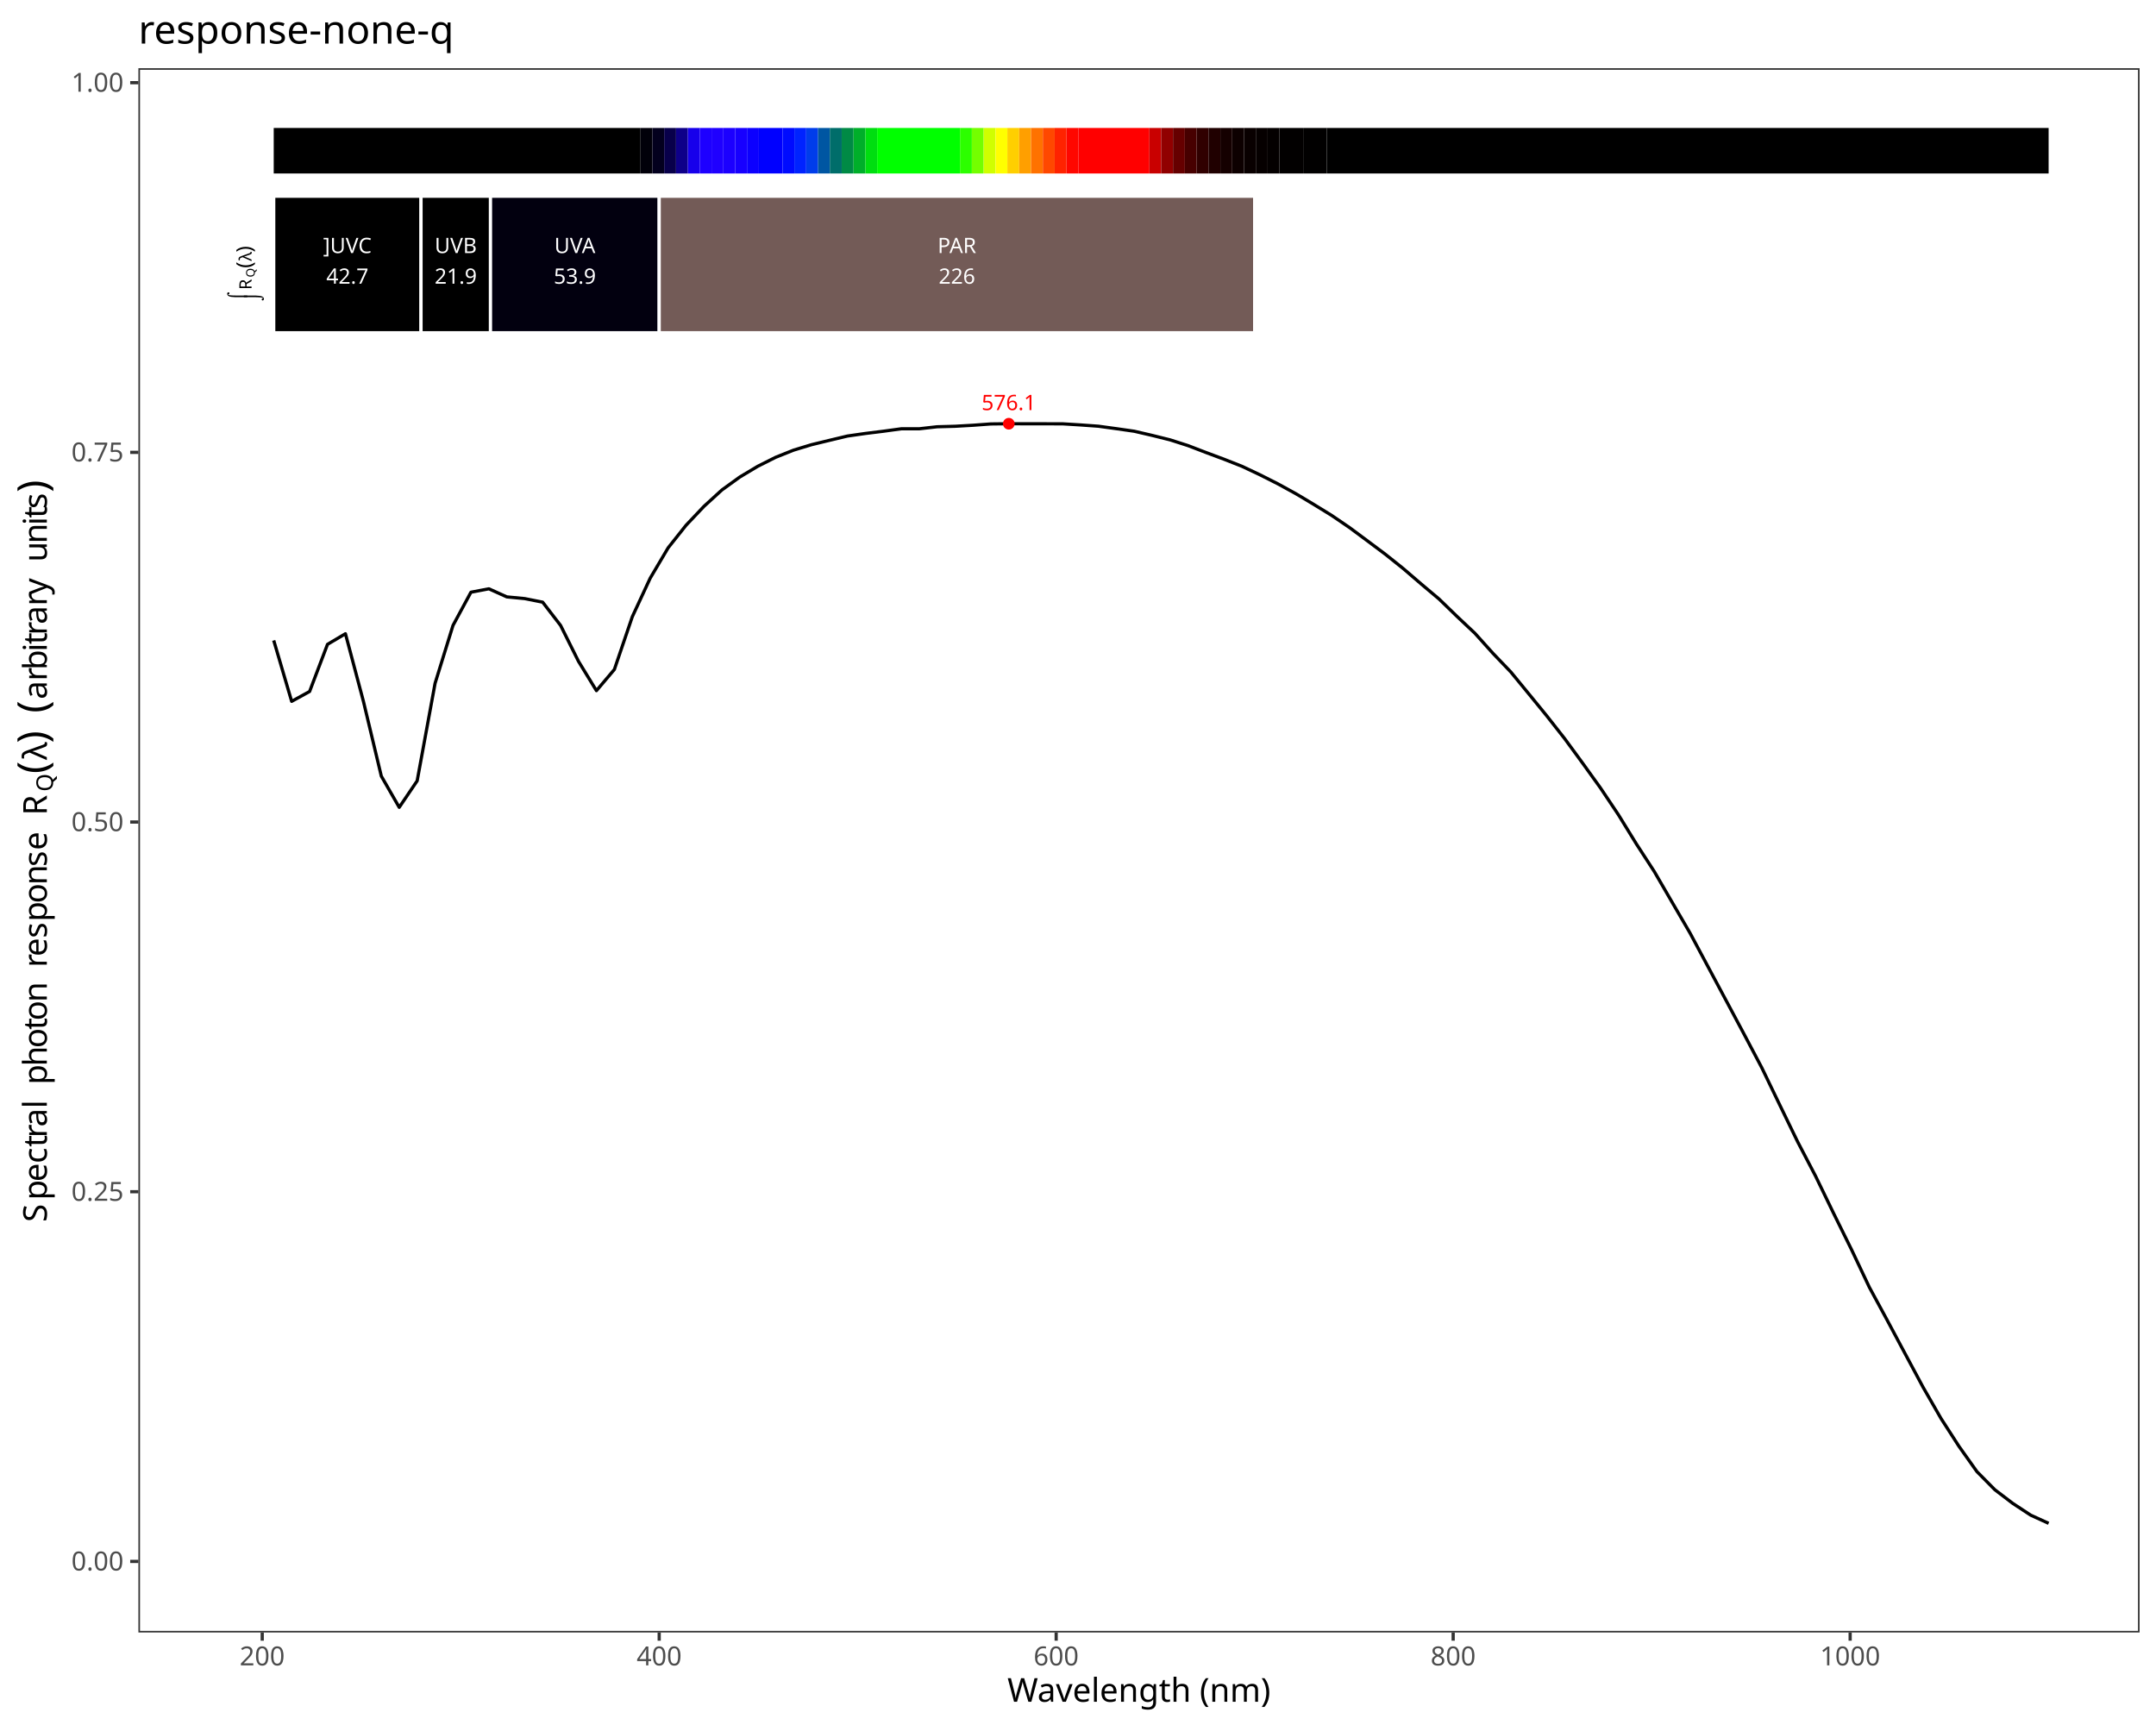
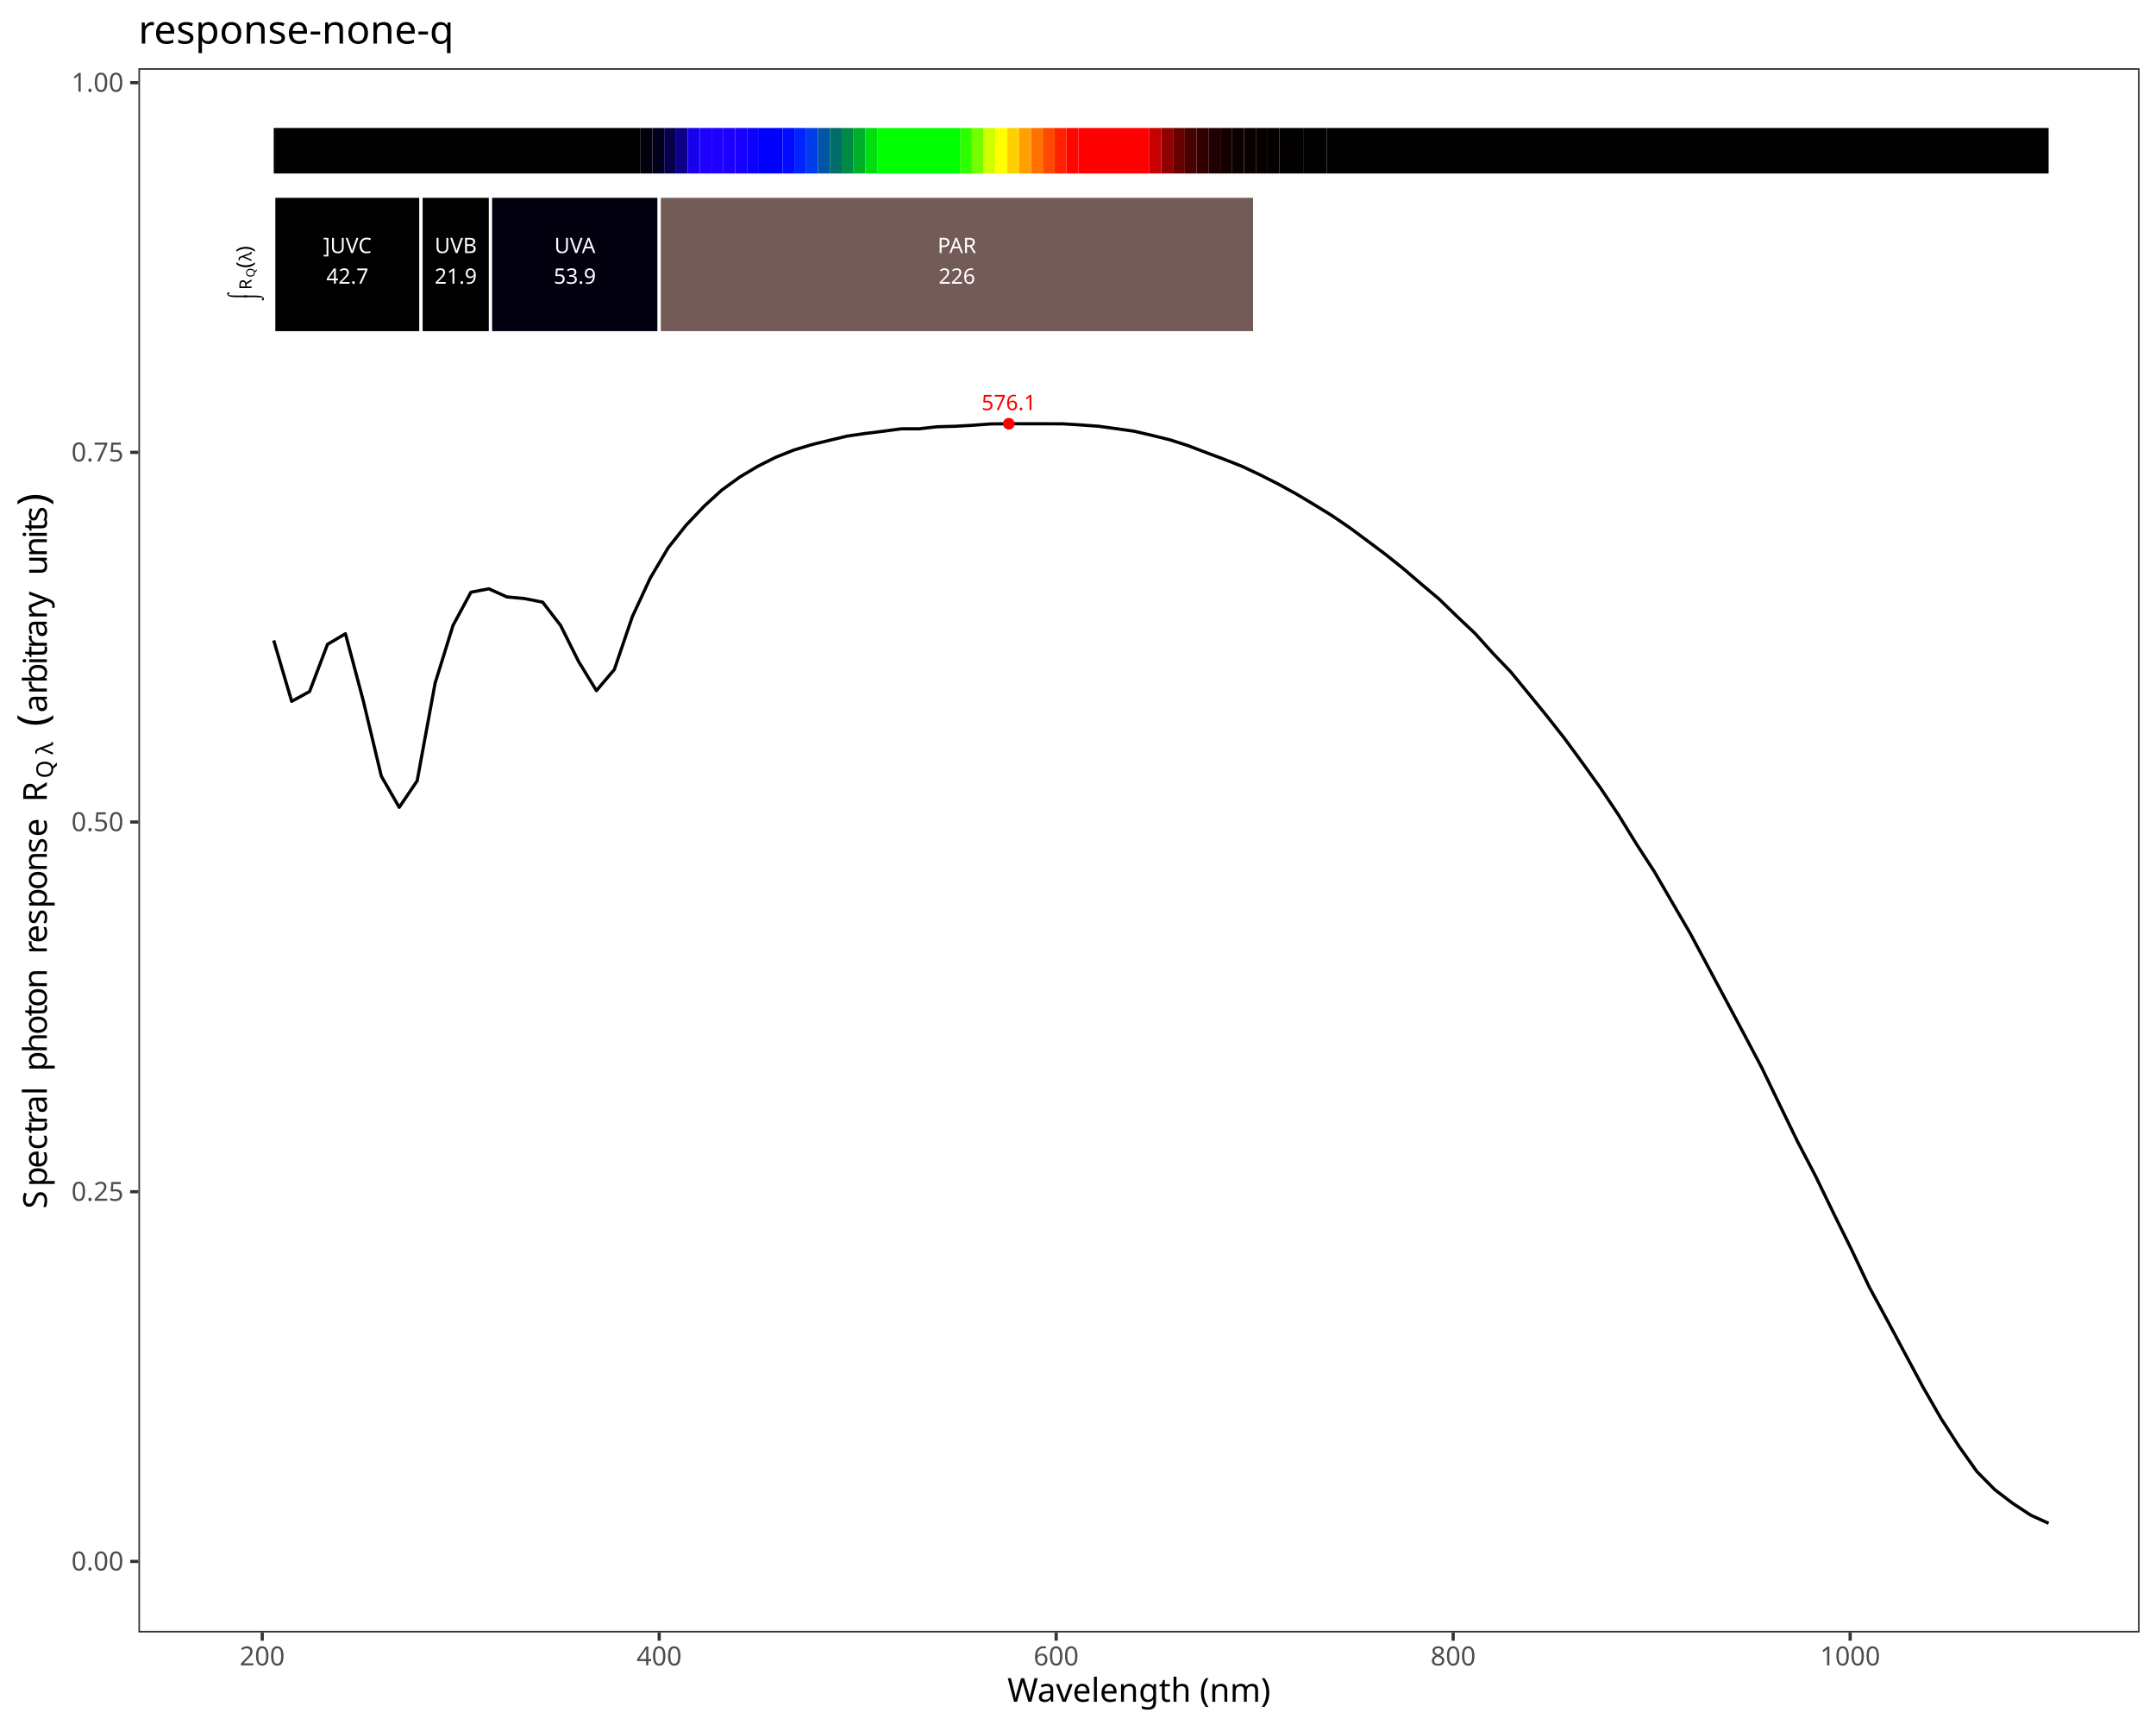
<svg xmlns="http://www.w3.org/2000/svg" class="svglite" data-engine-version="2.0" width="720.00pt" height="576.00pt" viewBox="0 0 720.00 576.00">
  <defs>
    <style type="text/css">
    .svglite line, .svglite polyline, .svglite polygon, .svglite path, .svglite rect, .svglite circle {
      fill: none;
      stroke: #000000;
      stroke-linecap: round;
      stroke-linejoin: round;
      stroke-miterlimit: 10.00;
    }
  </style>
  </defs>
  <rect width="100%" height="100%" style="stroke: none; fill: #FFFFFF;" />
  <defs>
    <clipPath id="cpMC4wMHw3MjAuMDB8MC4wMHw1NzYuMDA=">
      <rect x="0.00" y="0.00" width="720.00" height="576.00" />
    </clipPath>
  </defs>
  <g clip-path="url(#cpMC4wMHw3MjAuMDB8MC4wMHw1NzYuMDA=)">
    <rect x="0.00" y="0.00" width="720.00" height="576.00" style="stroke-width: 1.07; stroke: #FFFFFF; fill: #FFFFFF;" />
  </g>
  <defs>
    <clipPath id="cpNDYuMjJ8NzE0LjUyfDIyLjc4fDU0NS4xMQ==">
      <rect x="46.22" y="22.78" width="668.30" height="522.33" />
    </clipPath>
  </defs>
  <g clip-path="url(#cpNDYuMjJ8NzE0LjUyfDIyLjc4fDU0NS4xMQ==)">
    <rect x="46.22" y="22.78" width="668.30" height="522.33" style="stroke-width: 1.07; stroke: none; fill: #FFFFFF;" />
    <polyline points="91.41,213.84 97.40,234.19 103.39,230.90 109.37,215.15 115.36,211.61 121.35,234.13 127.34,259.16 133.32,269.58 139.31,260.74 145.30,228.14 151.28,208.84 157.27,197.75 163.26,196.61 169.25,199.31 175.23,199.88 181.22,201.07 187.21,208.84 193.19,220.83 199.18,230.62 205.17,223.55 211.16,205.93 217.14,193.05 223.13,182.92 229.12,175.38 235.10,169.07 241.09,163.60 247.08,159.27 253.07,155.69 259.05,152.69 265.04,150.30 271.03,148.48 277.02,147.03 283.00,145.60 288.99,144.74 294.98,144.00 300.96,143.18 306.95,143.18 312.94,142.50 318.93,142.34 324.91,142.00 330.90,141.56 336.89,141.49 342.87,141.50 348.86,141.51 354.85,141.52 360.84,141.89 366.82,142.32 372.81,143.14 378.80,144.00 384.78,145.39 390.77,146.88 396.76,148.80 402.75,151.10 408.73,153.33 414.72,155.69 420.71,158.51 426.69,161.53 432.68,164.81 438.67,168.39 444.66,172.07 450.64,176.14 456.63,180.58 462.62,185.06 468.60,189.84 474.59,194.98 480.58,200.02 486.57,205.83 492.55,211.46 498.54,218.12 504.53,224.37 510.52,231.66 516.50,238.98 522.49,246.60 528.48,254.77 534.46,263.08 540.45,272.02 546.44,281.75 552.43,290.98 558.41,301.28 564.40,311.58 570.39,322.78 576.37,333.96 582.36,345.18 588.35,356.52 594.34,368.93 600.32,381.24 606.31,392.71 612.30,405.08 618.28,417.18 624.27,429.83 630.26,440.88 636.25,452.09 642.23,463.24 648.22,473.67 654.21,482.96 660.19,491.38 666.18,497.44 672.17,502.00 678.16,505.93 684.14,508.66 " style="stroke-width: 1.07; stroke-linecap: butt;" />
    <text x="336.89" y="136.94" text-anchor="middle" style="font-size: 7.11px; fill: #FF0000; font-family: sans;" textLength="17.80px" lengthAdjust="spacingAndGlyphs">576.1</text>
    <circle cx="336.89" cy="141.49" r="1.95" style="stroke-width: 0.71; stroke: none; fill: #FF0000;" />
    <rect x="91.41" y="42.73" width="122.50" height="15.20" style="stroke-width: 1.07; stroke: none; stroke-linecap: square; stroke-linejoin: miter; fill: #000000;" />
    <rect x="213.91" y="42.73" width="3.95" height="15.20" style="stroke-width: 1.07; stroke: none; stroke-linecap: square; stroke-linejoin: miter; fill: #01000A;" />
    <rect x="217.86" y="42.73" width="3.95" height="15.20" style="stroke-width: 1.07; stroke: none; stroke-linecap: square; stroke-linejoin: miter; fill: #03001E;" />
    <rect x="221.81" y="42.73" width="3.95" height="15.20" style="stroke-width: 1.07; stroke: none; stroke-linecap: square; stroke-linejoin: miter; fill: #08004A;" />
    <rect x="225.76" y="42.73" width="3.95" height="15.20" style="stroke-width: 1.07; stroke: none; stroke-linecap: square; stroke-linejoin: miter; fill: #0E0089;" />
    <rect x="229.72" y="42.73" width="3.95" height="15.20" style="stroke-width: 1.07; stroke: none; stroke-linecap: square; stroke-linejoin: miter; fill: #1700EB;" />
    <rect x="233.67" y="42.73" width="3.95" height="15.20" style="stroke-width: 1.07; stroke: none; stroke-linecap: square; stroke-linejoin: miter; fill: #1D00FF;" />
    <rect x="237.62" y="42.73" width="3.95" height="15.20" style="stroke-width: 1.07; stroke: none; stroke-linecap: square; stroke-linejoin: miter; fill: #1F00FF;" />
    <rect x="241.57" y="42.73" width="3.95" height="15.20" style="stroke-width: 1.07; stroke: none; stroke-linecap: square; stroke-linejoin: miter; fill: #1C00FF;" />
    <rect x="245.52" y="42.73" width="3.95" height="15.20" style="stroke-width: 1.07; stroke: none; stroke-linecap: square; stroke-linejoin: miter; fill: #1700FF;" />
    <rect x="249.47" y="42.73" width="3.95" height="15.20" style="stroke-width: 1.07; stroke: none; stroke-linecap: square; stroke-linejoin: miter; fill: #0C00FF;" />
    <rect x="253.43" y="42.73" width="7.90" height="15.20" style="stroke-width: 1.07; stroke: none; stroke-linecap: square; stroke-linejoin: miter; fill: #0000FF;" />
    <rect x="261.33" y="42.73" width="3.95" height="15.20" style="stroke-width: 1.07; stroke: none; stroke-linecap: square; stroke-linejoin: miter; fill: #000BFF;" />
    <rect x="265.28" y="42.73" width="3.95" height="15.20" style="stroke-width: 1.07; stroke: none; stroke-linecap: square; stroke-linejoin: miter; fill: #0023FF;" />
    <rect x="269.23" y="42.73" width="3.95" height="15.20" style="stroke-width: 1.07; stroke: none; stroke-linecap: square; stroke-linejoin: miter; fill: #003DEB;" />
    <rect x="273.18" y="42.73" width="3.95" height="15.20" style="stroke-width: 1.07; stroke: none; stroke-linecap: square; stroke-linejoin: miter; fill: #0056A2;" />
    <rect x="277.13" y="42.73" width="3.95" height="15.20" style="stroke-width: 1.07; stroke: none; stroke-linecap: square; stroke-linejoin: miter; fill: #006D6A;" />
    <rect x="281.09" y="42.73" width="3.95" height="15.20" style="stroke-width: 1.07; stroke: none; stroke-linecap: square; stroke-linejoin: miter; fill: #008A45;" />
    <rect x="285.04" y="42.73" width="3.95" height="15.20" style="stroke-width: 1.07; stroke: none; stroke-linecap: square; stroke-linejoin: miter; fill: #00AF2A;" />
    <rect x="288.99" y="42.73" width="3.95" height="15.20" style="stroke-width: 1.07; stroke: none; stroke-linecap: square; stroke-linejoin: miter; fill: #00DE10;" />
    <rect x="292.94" y="42.73" width="27.66" height="15.20" style="stroke-width: 1.07; stroke: none; stroke-linecap: square; stroke-linejoin: miter; fill: #00FF00;" />
    <rect x="320.60" y="42.73" width="3.95" height="15.20" style="stroke-width: 1.07; stroke: none; stroke-linecap: square; stroke-linejoin: miter; fill: #2CFF00;" />
    <rect x="324.55" y="42.73" width="3.95" height="15.20" style="stroke-width: 1.07; stroke: none; stroke-linecap: square; stroke-linejoin: miter; fill: #74FF00;" />
    <rect x="328.50" y="42.73" width="3.95" height="15.20" style="stroke-width: 1.07; stroke: none; stroke-linecap: square; stroke-linejoin: miter; fill: #D0FF00;" />
    <rect x="332.46" y="42.73" width="3.95" height="15.20" style="stroke-width: 1.07; stroke: none; stroke-linecap: square; stroke-linejoin: miter; fill: #FFFF00;" />
    <rect x="336.41" y="42.73" width="3.95" height="15.20" style="stroke-width: 1.07; stroke: none; stroke-linecap: square; stroke-linejoin: miter; fill: #FFCF00;" />
    <rect x="340.36" y="42.73" width="3.95" height="15.20" style="stroke-width: 1.07; stroke: none; stroke-linecap: square; stroke-linejoin: miter; fill: #FF9F00;" />
    <rect x="344.31" y="42.73" width="3.95" height="15.20" style="stroke-width: 1.07; stroke: none; stroke-linecap: square; stroke-linejoin: miter; fill: #FF7200;" />
    <rect x="348.26" y="42.73" width="3.95" height="15.20" style="stroke-width: 1.07; stroke: none; stroke-linecap: square; stroke-linejoin: miter; fill: #FF4800;" />
    <rect x="352.21" y="42.73" width="3.95" height="15.20" style="stroke-width: 1.07; stroke: none; stroke-linecap: square; stroke-linejoin: miter; fill: #FF2300;" />
    <rect x="356.17" y="42.73" width="3.95" height="15.20" style="stroke-width: 1.07; stroke: none; stroke-linecap: square; stroke-linejoin: miter; fill: #FF0700;" />
    <rect x="360.12" y="42.73" width="23.71" height="15.20" style="stroke-width: 1.07; stroke: none; stroke-linecap: square; stroke-linejoin: miter; fill: #FF0000;" />
    <rect x="383.83" y="42.73" width="3.95" height="15.20" style="stroke-width: 1.07; stroke: none; stroke-linecap: square; stroke-linejoin: miter; fill: #C90000;" />
    <rect x="387.78" y="42.73" width="3.95" height="15.20" style="stroke-width: 1.07; stroke: none; stroke-linecap: square; stroke-linejoin: miter; fill: #910000;" />
    <rect x="391.73" y="42.73" width="3.95" height="15.20" style="stroke-width: 1.07; stroke: none; stroke-linecap: square; stroke-linejoin: miter; fill: #660000;" />
    <rect x="395.68" y="42.73" width="3.95" height="15.20" style="stroke-width: 1.07; stroke: none; stroke-linecap: square; stroke-linejoin: miter; fill: #470000;" />
    <rect x="399.63" y="42.73" width="3.95" height="15.20" style="stroke-width: 1.07; stroke: none; stroke-linecap: square; stroke-linejoin: miter; fill: #300000;" />
    <rect x="403.58" y="42.73" width="3.95" height="15.20" style="stroke-width: 1.07; stroke: none; stroke-linecap: square; stroke-linejoin: miter; fill: #200000;" />
    <rect x="407.54" y="42.73" width="3.95" height="15.20" style="stroke-width: 1.07; stroke: none; stroke-linecap: square; stroke-linejoin: miter; fill: #150000;" />
    <rect x="411.49" y="42.73" width="3.95" height="15.20" style="stroke-width: 1.07; stroke: none; stroke-linecap: square; stroke-linejoin: miter; fill: #0D0000;" />
    <rect x="415.44" y="42.73" width="3.95" height="15.20" style="stroke-width: 1.07; stroke: none; stroke-linecap: square; stroke-linejoin: miter; fill: #090000;" />
    <rect x="419.39" y="42.73" width="3.95" height="15.20" style="stroke-width: 1.07; stroke: none; stroke-linecap: square; stroke-linejoin: miter; fill: #060000;" />
    <rect x="423.34" y="42.73" width="3.95" height="15.20" style="stroke-width: 1.07; stroke: none; stroke-linecap: square; stroke-linejoin: miter; fill: #040000;" />
    <rect x="427.29" y="42.73" width="7.90" height="15.20" style="stroke-width: 1.07; stroke: none; stroke-linecap: square; stroke-linejoin: miter; fill: #020000;" />
    <rect x="435.20" y="42.73" width="7.90" height="15.20" style="stroke-width: 1.07; stroke: none; stroke-linecap: square; stroke-linejoin: miter; fill: #010000;" />
    <rect x="443.10" y="42.73" width="241.04" height="15.20" style="stroke-width: 1.07; stroke: none; stroke-linecap: square; stroke-linejoin: miter; fill: #000000;" />
    <rect x="91.41" y="65.52" width="49.19" height="45.59" style="stroke-width: 1.07; stroke: #FFFFFF; stroke-linecap: square; stroke-linejoin: miter; fill: #000000;" />
    <rect x="140.60" y="65.52" width="23.20" height="45.59" style="stroke-width: 1.07; stroke: #FFFFFF; stroke-linecap: square; stroke-linejoin: miter; fill: #000000;" />
    <rect x="163.80" y="65.52" width="56.34" height="45.59" style="stroke-width: 1.07; stroke: #FFFFFF; stroke-linecap: square; stroke-linejoin: miter; fill: #02000F;" />
    <rect x="220.14" y="65.52" width="198.86" height="45.59" style="stroke-width: 1.07; stroke: #FFFFFF; stroke-linecap: square; stroke-linejoin: miter; fill: #735B57;" />
    <text x="116.01" y="84.50" text-anchor="middle" style="font-size: 7.11px; fill: #FFFFFF; font-family: sans;" textLength="17.00px" lengthAdjust="spacingAndGlyphs">]UVC</text>
    <text x="116.01" y="94.74" text-anchor="middle" style="font-size: 7.11px; fill: #FFFFFF; font-family: sans;" textLength="13.85px" lengthAdjust="spacingAndGlyphs">42.7</text>
    <text x="152.20" y="84.50" text-anchor="middle" style="font-size: 7.11px; fill: #FFFFFF; font-family: sans;" textLength="14.63px" lengthAdjust="spacingAndGlyphs">UVB</text>
    <text x="152.20" y="94.74" text-anchor="middle" style="font-size: 7.11px; fill: #FFFFFF; font-family: sans;" textLength="13.85px" lengthAdjust="spacingAndGlyphs">21.9</text>
    <text x="191.97" y="84.50" text-anchor="middle" style="font-size: 7.11px; fill: #FFFFFF; font-family: sans;" textLength="14.63px" lengthAdjust="spacingAndGlyphs">UVA</text>
    <text x="191.97" y="94.74" text-anchor="middle" style="font-size: 7.11px; fill: #FFFFFF; font-family: sans;" textLength="13.85px" lengthAdjust="spacingAndGlyphs">53.9</text>
    <text x="319.57" y="84.50" text-anchor="middle" style="font-size: 7.11px; fill: #FFFFFF; font-family: sans;" textLength="14.63px" lengthAdjust="spacingAndGlyphs">PAR</text>
    <text x="319.57" y="94.74" text-anchor="middle" style="font-size: 7.11px; fill: #FFFFFF; font-family: sans;" textLength="11.87px" lengthAdjust="spacingAndGlyphs">226</text>
    <text transform="translate(81.15,100.43) rotate(-90)" style="font-size: 5.69px; font-family: sans;" textLength="3.69px" lengthAdjust="spacingAndGlyphs">⌠</text>
    <text transform="translate(86.79,100.43) rotate(-90)" style="font-size: 5.69px; font-family: sans;" textLength="3.69px" lengthAdjust="spacingAndGlyphs">⌡</text>
    <text transform="translate(84.01,96.74) rotate(-90)" style="font-size: 5.69px; font-family: sans;" textLength="4.11px" lengthAdjust="spacingAndGlyphs">R</text>
    <text transform="translate(85.06,92.62) rotate(-90)" style="font-size: 3.98px; font-family: sans;" textLength="3.10px" lengthAdjust="spacingAndGlyphs">Q</text>
    <text transform="translate(84.01,89.52) rotate(-90)" style="font-size: 7.11px; font-family: sans;" textLength="2.37px" lengthAdjust="spacingAndGlyphs">(</text>
    <text transform="translate(84.01,87.16) rotate(-90)" style="font-size: 5.69px; font-family: sans;" textLength="2.90px" lengthAdjust="spacingAndGlyphs">λ</text>
    <text transform="translate(84.01,84.26) rotate(-90)" style="font-size: 7.11px; font-family: sans;" textLength="2.36px" lengthAdjust="spacingAndGlyphs">)</text>
    <rect x="46.22" y="22.78" width="668.30" height="522.33" style="stroke-width: 1.07; stroke: #333333;" />
  </g>
  <g clip-path="url(#cpMC4wMHw3MjAuMDB8MC4wMHw1NzYuMDA=)">
    <text x="41.29" y="524.40" text-anchor="end" style="font-size: 8.80px; fill: #4D4D4D; font-family: sans;" textLength="17.13px" lengthAdjust="spacingAndGlyphs">0.00</text>
    <text x="41.29" y="400.96" text-anchor="end" style="font-size: 8.80px; fill: #4D4D4D; font-family: sans;" textLength="17.13px" lengthAdjust="spacingAndGlyphs">0.25</text>
    <text x="41.29" y="277.52" text-anchor="end" style="font-size: 8.80px; fill: #4D4D4D; font-family: sans;" textLength="17.13px" lengthAdjust="spacingAndGlyphs">0.50</text>
    <text x="41.29" y="154.07" text-anchor="end" style="font-size: 8.80px; fill: #4D4D4D; font-family: sans;" textLength="17.13px" lengthAdjust="spacingAndGlyphs">0.75</text>
    <text x="41.29" y="30.63" text-anchor="end" style="font-size: 8.80px; fill: #4D4D4D; font-family: sans;" textLength="17.13px" lengthAdjust="spacingAndGlyphs">1.00</text>
    <polyline points="43.48,521.37 46.22,521.37 " style="stroke-width: 1.07; stroke: #333333; stroke-linecap: butt;" />
    <polyline points="43.48,397.93 46.22,397.93 " style="stroke-width: 1.07; stroke: #333333; stroke-linecap: butt;" />
    <polyline points="43.48,274.49 46.22,274.49 " style="stroke-width: 1.07; stroke: #333333; stroke-linecap: butt;" />
    <polyline points="43.48,151.05 46.22,151.05 " style="stroke-width: 1.07; stroke: #333333; stroke-linecap: butt;" />
    <polyline points="43.48,27.61 46.22,27.61 " style="stroke-width: 1.07; stroke: #333333; stroke-linecap: butt;" />
    <polyline points="87.57,547.85 87.57,545.11 " style="stroke-width: 1.07; stroke: #333333; stroke-linecap: butt;" />
    <polyline points="220.14,547.85 220.14,545.11 " style="stroke-width: 1.07; stroke: #333333; stroke-linecap: butt;" />
    <polyline points="352.71,547.85 352.71,545.11 " style="stroke-width: 1.07; stroke: #333333; stroke-linecap: butt;" />
    <polyline points="485.29,547.85 485.29,545.11 " style="stroke-width: 1.07; stroke: #333333; stroke-linecap: butt;" />
    <polyline points="617.86,547.85 617.86,545.11 " style="stroke-width: 1.07; stroke: #333333; stroke-linecap: butt;" />
    <text x="87.57" y="556.10" text-anchor="middle" style="font-size: 8.80px; fill: #4D4D4D; font-family: sans;" textLength="14.68px" lengthAdjust="spacingAndGlyphs">200</text>
    <text x="220.14" y="556.10" text-anchor="middle" style="font-size: 8.80px; fill: #4D4D4D; font-family: sans;" textLength="14.68px" lengthAdjust="spacingAndGlyphs">400</text>
    <text x="352.71" y="556.10" text-anchor="middle" style="font-size: 8.80px; fill: #4D4D4D; font-family: sans;" textLength="14.68px" lengthAdjust="spacingAndGlyphs">600</text>
    <text x="485.29" y="556.10" text-anchor="middle" style="font-size: 8.80px; fill: #4D4D4D; font-family: sans;" textLength="14.68px" lengthAdjust="spacingAndGlyphs">800</text>
    <text x="617.86" y="556.10" text-anchor="middle" style="font-size: 8.80px; fill: #4D4D4D; font-family: sans;" textLength="19.58px" lengthAdjust="spacingAndGlyphs">1000</text>
    <text x="380.37" y="568.24" text-anchor="middle" style="font-size: 11.00px; font-family: sans;" textLength="83.76px" lengthAdjust="spacingAndGlyphs">Wavelength (nm)</text>
-     <text transform="translate(15.64,408.06) rotate(-90)" style="font-size: 11.00px; font-family: sans;" textLength="7.34px" lengthAdjust="spacingAndGlyphs">S</text>
-     <text transform="translate(15.64,400.72) rotate(-90)" style="font-size: 11.00px; font-family: sans;" textLength="6.12px" lengthAdjust="spacingAndGlyphs">p</text>
-     <text transform="translate(15.64,394.60) rotate(-90)" style="font-size: 11.00px; font-family: sans;" textLength="6.12px" lengthAdjust="spacingAndGlyphs">e</text>
-     <text transform="translate(15.64,388.48) rotate(-90)" style="font-size: 11.00px; font-family: sans;" textLength="5.50px" lengthAdjust="spacingAndGlyphs">c</text>
-     <text transform="translate(15.64,382.98) rotate(-90)" style="font-size: 11.00px; font-family: sans;" textLength="3.06px" lengthAdjust="spacingAndGlyphs">t</text>
-     <text transform="translate(15.64,379.92) rotate(-90)" style="font-size: 11.00px; font-family: sans;" textLength="3.66px" lengthAdjust="spacingAndGlyphs">r</text>
-     <text transform="translate(15.64,376.26) rotate(-90)" style="font-size: 11.00px; font-family: sans;" textLength="6.12px" lengthAdjust="spacingAndGlyphs">a</text>
-     <text transform="translate(15.64,370.14) rotate(-90)" style="font-size: 11.00px; font-family: sans;" textLength="2.44px" lengthAdjust="spacingAndGlyphs">l</text>
-     <text transform="translate(15.64,367.70) rotate(-90)" style="font-size: 11.00px; font-family: sans;" textLength="2.75px" lengthAdjust="spacingAndGlyphs"> </text>
-     <text transform="translate(15.64,364.94) rotate(-90)" style="font-size: 11.00px; font-family: sans;" textLength="2.75px" lengthAdjust="spacingAndGlyphs"> </text>
-     <text transform="translate(15.64,362.19) rotate(-90)" style="font-size: 11.00px; font-family: sans;" textLength="6.12px" lengthAdjust="spacingAndGlyphs">p</text>
-     <text transform="translate(15.64,356.07) rotate(-90)" style="font-size: 11.00px; font-family: sans;" textLength="6.12px" lengthAdjust="spacingAndGlyphs">h</text>
-     <text transform="translate(15.64,349.96) rotate(-90)" style="font-size: 11.00px; font-family: sans;" textLength="6.12px" lengthAdjust="spacingAndGlyphs">o</text>
-     <text transform="translate(15.64,343.84) rotate(-90)" style="font-size: 11.00px; font-family: sans;" textLength="3.06px" lengthAdjust="spacingAndGlyphs">t</text>
-     <text transform="translate(15.64,340.78) rotate(-90)" style="font-size: 11.00px; font-family: sans;" textLength="6.12px" lengthAdjust="spacingAndGlyphs">o</text>
-     <text transform="translate(15.64,334.66) rotate(-90)" style="font-size: 11.00px; font-family: sans;" textLength="6.12px" lengthAdjust="spacingAndGlyphs">n</text>
-     <text transform="translate(15.64,328.55) rotate(-90)" style="font-size: 11.00px; font-family: sans;" textLength="2.75px" lengthAdjust="spacingAndGlyphs"> </text>
-     <text transform="translate(15.64,325.79) rotate(-90)" style="font-size: 11.00px; font-family: sans;" textLength="2.75px" lengthAdjust="spacingAndGlyphs"> </text>
-     <text transform="translate(15.64,323.04) rotate(-90)" style="font-size: 11.00px; font-family: sans;" textLength="3.66px" lengthAdjust="spacingAndGlyphs">r</text>
-     <text transform="translate(15.64,319.38) rotate(-90)" style="font-size: 11.00px; font-family: sans;" textLength="6.12px" lengthAdjust="spacingAndGlyphs">e</text>
-     <text transform="translate(15.64,313.26) rotate(-90)" style="font-size: 11.00px; font-family: sans;" textLength="5.50px" lengthAdjust="spacingAndGlyphs">s</text>
-     <text transform="translate(15.64,307.76) rotate(-90)" style="font-size: 11.00px; font-family: sans;" textLength="6.12px" lengthAdjust="spacingAndGlyphs">p</text>
-     <text transform="translate(15.64,301.64) rotate(-90)" style="font-size: 11.00px; font-family: sans;" textLength="6.12px" lengthAdjust="spacingAndGlyphs">o</text>
-     <text transform="translate(15.64,295.52) rotate(-90)" style="font-size: 11.00px; font-family: sans;" textLength="6.12px" lengthAdjust="spacingAndGlyphs">n</text>
-     <text transform="translate(15.64,289.40) rotate(-90)" style="font-size: 11.00px; font-family: sans;" textLength="5.50px" lengthAdjust="spacingAndGlyphs">s</text>
-     <text transform="translate(15.64,283.90) rotate(-90)" style="font-size: 11.00px; font-family: sans;" textLength="6.12px" lengthAdjust="spacingAndGlyphs">e</text>
-     <text transform="translate(15.64,277.78) rotate(-90)" style="font-size: 11.00px; font-family: sans;" textLength="2.75px" lengthAdjust="spacingAndGlyphs"> </text>
-     <text transform="translate(15.64,275.03) rotate(-90)" style="font-size: 11.00px; font-family: sans;" textLength="2.75px" lengthAdjust="spacingAndGlyphs"> </text>
-     <text transform="translate(15.64,272.27) rotate(-90)" style="font-size: 11.00px; font-family: sans;" textLength="7.95px" lengthAdjust="spacingAndGlyphs">R</text>
-     <text transform="translate(17.68,264.33) rotate(-90)" style="font-size: 7.70px; font-family: sans;" textLength="5.99px" lengthAdjust="spacingAndGlyphs">Q</text>
-     <text transform="translate(15.64,258.34) rotate(-90)" style="font-size: 13.75px; font-family: sans;" textLength="4.58px" lengthAdjust="spacingAndGlyphs">(</text>
-     <text transform="translate(15.64,253.76) rotate(-90)" style="font-size: 11.00px; font-family: sans;" textLength="5.60px" lengthAdjust="spacingAndGlyphs">λ</text>
-     <text transform="translate(15.64,248.15) rotate(-90)" style="font-size: 13.75px; font-family: sans;" textLength="4.57px" lengthAdjust="spacingAndGlyphs">)</text>
-     <text transform="translate(15.64,243.58) rotate(-90)" style="font-size: 11.00px; font-family: sans;" textLength="2.75px" lengthAdjust="spacingAndGlyphs"> </text>
-     <text transform="translate(15.64,240.83) rotate(-90)" style="font-size: 11.00px; font-family: sans;" textLength="2.75px" lengthAdjust="spacingAndGlyphs"> </text>
-     <text transform="translate(15.64,238.08) rotate(-90)" style="font-size: 13.75px; font-family: sans;" textLength="4.58px" lengthAdjust="spacingAndGlyphs">(</text>
-     <text transform="translate(15.64,233.50) rotate(-90)" style="font-size: 11.00px; font-family: sans;" textLength="6.12px" lengthAdjust="spacingAndGlyphs">a</text>
-     <text transform="translate(15.64,227.38) rotate(-90)" style="font-size: 11.00px; font-family: sans;" textLength="3.66px" lengthAdjust="spacingAndGlyphs">r</text>
-     <text transform="translate(15.64,223.72) rotate(-90)" style="font-size: 11.00px; font-family: sans;" textLength="6.12px" lengthAdjust="spacingAndGlyphs">b</text>
-     <text transform="translate(15.64,217.60) rotate(-90)" style="font-size: 11.00px; font-family: sans;" textLength="2.44px" lengthAdjust="spacingAndGlyphs">i</text>
-     <text transform="translate(15.64,215.16) rotate(-90)" style="font-size: 11.00px; font-family: sans;" textLength="3.06px" lengthAdjust="spacingAndGlyphs">t</text>
-     <text transform="translate(15.64,212.10) rotate(-90)" style="font-size: 11.00px; font-family: sans;" textLength="3.66px" lengthAdjust="spacingAndGlyphs">r</text>
-     <text transform="translate(15.64,208.44) rotate(-90)" style="font-size: 11.00px; font-family: sans;" textLength="6.12px" lengthAdjust="spacingAndGlyphs">a</text>
-     <text transform="translate(15.64,202.32) rotate(-90)" style="font-size: 11.00px; font-family: sans;" textLength="3.66px" lengthAdjust="spacingAndGlyphs">r</text>
-     <text transform="translate(15.64,198.66) rotate(-90)" style="font-size: 11.00px; font-family: sans;" textLength="5.50px" lengthAdjust="spacingAndGlyphs">y</text>
-     <text transform="translate(15.64,193.15) rotate(-90)" style="font-size: 11.00px; font-family: sans;" textLength="2.75px" lengthAdjust="spacingAndGlyphs"> </text>
-     <text transform="translate(15.64,190.40) rotate(-90)" style="font-size: 11.00px; font-family: sans;" textLength="2.75px" lengthAdjust="spacingAndGlyphs"> </text>
-     <text transform="translate(15.64,187.65) rotate(-90)" style="font-size: 11.00px; font-family: sans;" textLength="6.12px" lengthAdjust="spacingAndGlyphs">u</text>
-     <text transform="translate(15.64,181.53) rotate(-90)" style="font-size: 11.00px; font-family: sans;" textLength="6.12px" lengthAdjust="spacingAndGlyphs">n</text>
-     <text transform="translate(15.64,175.41) rotate(-90)" style="font-size: 11.00px; font-family: sans;" textLength="2.44px" lengthAdjust="spacingAndGlyphs">i</text>
-     <text transform="translate(15.64,172.97) rotate(-90)" style="font-size: 11.00px; font-family: sans;" textLength="3.06px" lengthAdjust="spacingAndGlyphs">t</text>
-     <text transform="translate(15.64,169.92) rotate(-90)" style="font-size: 11.00px; font-family: sans;" textLength="5.50px" lengthAdjust="spacingAndGlyphs">s</text>
-     <text transform="translate(15.64,164.41) rotate(-90)" style="font-size: 13.75px; font-family: sans;" textLength="4.57px" lengthAdjust="spacingAndGlyphs">)</text>
+     <text transform="translate(15.64,403.60) rotate(-90)" style="font-size: 11.00px; font-family: sans;" textLength="7.34px" lengthAdjust="spacingAndGlyphs">S</text>
+     <text transform="translate(15.64,396.26) rotate(-90)" style="font-size: 11.00px; font-family: sans;" textLength="6.12px" lengthAdjust="spacingAndGlyphs">p</text>
+     <text transform="translate(15.64,390.15) rotate(-90)" style="font-size: 11.00px; font-family: sans;" textLength="6.12px" lengthAdjust="spacingAndGlyphs">e</text>
+     <text transform="translate(15.64,384.03) rotate(-90)" style="font-size: 11.00px; font-family: sans;" textLength="5.50px" lengthAdjust="spacingAndGlyphs">c</text>
+     <text transform="translate(15.64,378.52) rotate(-90)" style="font-size: 11.00px; font-family: sans;" textLength="3.06px" lengthAdjust="spacingAndGlyphs">t</text>
+     <text transform="translate(15.64,375.47) rotate(-90)" style="font-size: 11.00px; font-family: sans;" textLength="3.66px" lengthAdjust="spacingAndGlyphs">r</text>
+     <text transform="translate(15.64,371.81) rotate(-90)" style="font-size: 11.00px; font-family: sans;" textLength="6.12px" lengthAdjust="spacingAndGlyphs">a</text>
+     <text transform="translate(15.64,365.69) rotate(-90)" style="font-size: 11.00px; font-family: sans;" textLength="2.44px" lengthAdjust="spacingAndGlyphs">l</text>
+     <text transform="translate(15.64,363.24) rotate(-90)" style="font-size: 11.00px; font-family: sans;" textLength="2.75px" lengthAdjust="spacingAndGlyphs"> </text>
+     <text transform="translate(15.64,360.49) rotate(-90)" style="font-size: 11.00px; font-family: sans;" textLength="2.75px" lengthAdjust="spacingAndGlyphs"> </text>
+     <text transform="translate(15.64,357.74) rotate(-90)" style="font-size: 11.00px; font-family: sans;" textLength="6.12px" lengthAdjust="spacingAndGlyphs">p</text>
+     <text transform="translate(15.64,351.62) rotate(-90)" style="font-size: 11.00px; font-family: sans;" textLength="6.12px" lengthAdjust="spacingAndGlyphs">h</text>
+     <text transform="translate(15.64,345.50) rotate(-90)" style="font-size: 11.00px; font-family: sans;" textLength="6.12px" lengthAdjust="spacingAndGlyphs">o</text>
+     <text transform="translate(15.64,339.39) rotate(-90)" style="font-size: 11.00px; font-family: sans;" textLength="3.06px" lengthAdjust="spacingAndGlyphs">t</text>
+     <text transform="translate(15.64,336.33) rotate(-90)" style="font-size: 11.00px; font-family: sans;" textLength="6.12px" lengthAdjust="spacingAndGlyphs">o</text>
+     <text transform="translate(15.64,330.21) rotate(-90)" style="font-size: 11.00px; font-family: sans;" textLength="6.12px" lengthAdjust="spacingAndGlyphs">n</text>
+     <text transform="translate(15.64,324.09) rotate(-90)" style="font-size: 11.00px; font-family: sans;" textLength="2.75px" lengthAdjust="spacingAndGlyphs"> </text>
+     <text transform="translate(15.64,321.34) rotate(-90)" style="font-size: 11.00px; font-family: sans;" textLength="2.75px" lengthAdjust="spacingAndGlyphs"> </text>
+     <text transform="translate(15.64,318.59) rotate(-90)" style="font-size: 11.00px; font-family: sans;" textLength="3.66px" lengthAdjust="spacingAndGlyphs">r</text>
+     <text transform="translate(15.64,314.93) rotate(-90)" style="font-size: 11.00px; font-family: sans;" textLength="6.12px" lengthAdjust="spacingAndGlyphs">e</text>
+     <text transform="translate(15.64,308.81) rotate(-90)" style="font-size: 11.00px; font-family: sans;" textLength="5.50px" lengthAdjust="spacingAndGlyphs">s</text>
+     <text transform="translate(15.64,303.30) rotate(-90)" style="font-size: 11.00px; font-family: sans;" textLength="6.12px" lengthAdjust="spacingAndGlyphs">p</text>
+     <text transform="translate(15.64,297.19) rotate(-90)" style="font-size: 11.00px; font-family: sans;" textLength="6.12px" lengthAdjust="spacingAndGlyphs">o</text>
+     <text transform="translate(15.64,291.07) rotate(-90)" style="font-size: 11.00px; font-family: sans;" textLength="6.12px" lengthAdjust="spacingAndGlyphs">n</text>
+     <text transform="translate(15.64,284.95) rotate(-90)" style="font-size: 11.00px; font-family: sans;" textLength="5.50px" lengthAdjust="spacingAndGlyphs">s</text>
+     <text transform="translate(15.64,279.44) rotate(-90)" style="font-size: 11.00px; font-family: sans;" textLength="6.12px" lengthAdjust="spacingAndGlyphs">e</text>
+     <text transform="translate(15.64,273.33) rotate(-90)" style="font-size: 11.00px; font-family: sans;" textLength="2.75px" lengthAdjust="spacingAndGlyphs"> </text>
+     <text transform="translate(15.64,270.57) rotate(-90)" style="font-size: 11.00px; font-family: sans;" textLength="2.75px" lengthAdjust="spacingAndGlyphs"> </text>
+     <text transform="translate(15.64,267.82) rotate(-90)" style="font-size: 11.00px; font-family: sans;" textLength="7.95px" lengthAdjust="spacingAndGlyphs">R</text>
+     <text transform="translate(17.68,259.88) rotate(-90)" style="font-size: 7.70px; font-family: sans;" textLength="5.99px" lengthAdjust="spacingAndGlyphs">Q</text>
+     <text transform="translate(17.68,253.88) rotate(-90)" style="font-size: 7.70px; font-family: sans;" textLength="1.93px" lengthAdjust="spacingAndGlyphs"> </text>
+     <text transform="translate(17.68,251.96) rotate(-90)" style="font-size: 7.70px; font-family: sans;" textLength="3.92px" lengthAdjust="spacingAndGlyphs">λ</text>
+     <text transform="translate(15.64,248.03) rotate(-90)" style="font-size: 11.00px; font-family: sans;" textLength="2.75px" lengthAdjust="spacingAndGlyphs"> </text>
+     <text transform="translate(15.64,245.28) rotate(-90)" style="font-size: 11.00px; font-family: sans;" textLength="2.75px" lengthAdjust="spacingAndGlyphs"> </text>
+     <text transform="translate(15.64,242.53) rotate(-90)" style="font-size: 13.75px; font-family: sans;" textLength="4.58px" lengthAdjust="spacingAndGlyphs">(</text>
+     <text transform="translate(15.64,237.95) rotate(-90)" style="font-size: 11.00px; font-family: sans;" textLength="6.12px" lengthAdjust="spacingAndGlyphs">a</text>
+     <text transform="translate(15.64,231.83) rotate(-90)" style="font-size: 11.00px; font-family: sans;" textLength="3.66px" lengthAdjust="spacingAndGlyphs">r</text>
+     <text transform="translate(15.64,228.17) rotate(-90)" style="font-size: 11.00px; font-family: sans;" textLength="6.12px" lengthAdjust="spacingAndGlyphs">b</text>
+     <text transform="translate(15.64,222.05) rotate(-90)" style="font-size: 11.00px; font-family: sans;" textLength="2.44px" lengthAdjust="spacingAndGlyphs">i</text>
+     <text transform="translate(15.64,219.61) rotate(-90)" style="font-size: 11.00px; font-family: sans;" textLength="3.06px" lengthAdjust="spacingAndGlyphs">t</text>
+     <text transform="translate(15.64,216.55) rotate(-90)" style="font-size: 11.00px; font-family: sans;" textLength="3.66px" lengthAdjust="spacingAndGlyphs">r</text>
+     <text transform="translate(15.64,212.89) rotate(-90)" style="font-size: 11.00px; font-family: sans;" textLength="6.12px" lengthAdjust="spacingAndGlyphs">a</text>
+     <text transform="translate(15.64,206.77) rotate(-90)" style="font-size: 11.00px; font-family: sans;" textLength="3.66px" lengthAdjust="spacingAndGlyphs">r</text>
+     <text transform="translate(15.64,203.11) rotate(-90)" style="font-size: 11.00px; font-family: sans;" textLength="5.50px" lengthAdjust="spacingAndGlyphs">y</text>
+     <text transform="translate(15.64,197.61) rotate(-90)" style="font-size: 11.00px; font-family: sans;" textLength="2.75px" lengthAdjust="spacingAndGlyphs"> </text>
+     <text transform="translate(15.64,194.85) rotate(-90)" style="font-size: 11.00px; font-family: sans;" textLength="2.75px" lengthAdjust="spacingAndGlyphs"> </text>
+     <text transform="translate(15.64,192.10) rotate(-90)" style="font-size: 11.00px; font-family: sans;" textLength="6.12px" lengthAdjust="spacingAndGlyphs">u</text>
+     <text transform="translate(15.64,185.98) rotate(-90)" style="font-size: 11.00px; font-family: sans;" textLength="6.12px" lengthAdjust="spacingAndGlyphs">n</text>
+     <text transform="translate(15.64,179.86) rotate(-90)" style="font-size: 11.00px; font-family: sans;" textLength="2.44px" lengthAdjust="spacingAndGlyphs">i</text>
+     <text transform="translate(15.64,177.42) rotate(-90)" style="font-size: 11.00px; font-family: sans;" textLength="3.06px" lengthAdjust="spacingAndGlyphs">t</text>
+     <text transform="translate(15.64,174.37) rotate(-90)" style="font-size: 11.00px; font-family: sans;" textLength="5.50px" lengthAdjust="spacingAndGlyphs">s</text>
+     <text transform="translate(15.64,168.86) rotate(-90)" style="font-size: 13.75px; font-family: sans;" textLength="4.57px" lengthAdjust="spacingAndGlyphs">)</text>
    <text x="46.22" y="14.56" style="font-size: 13.20px; font-family: sans;" textLength="99.82px" lengthAdjust="spacingAndGlyphs">response-none-q</text>
  </g>
</svg>
